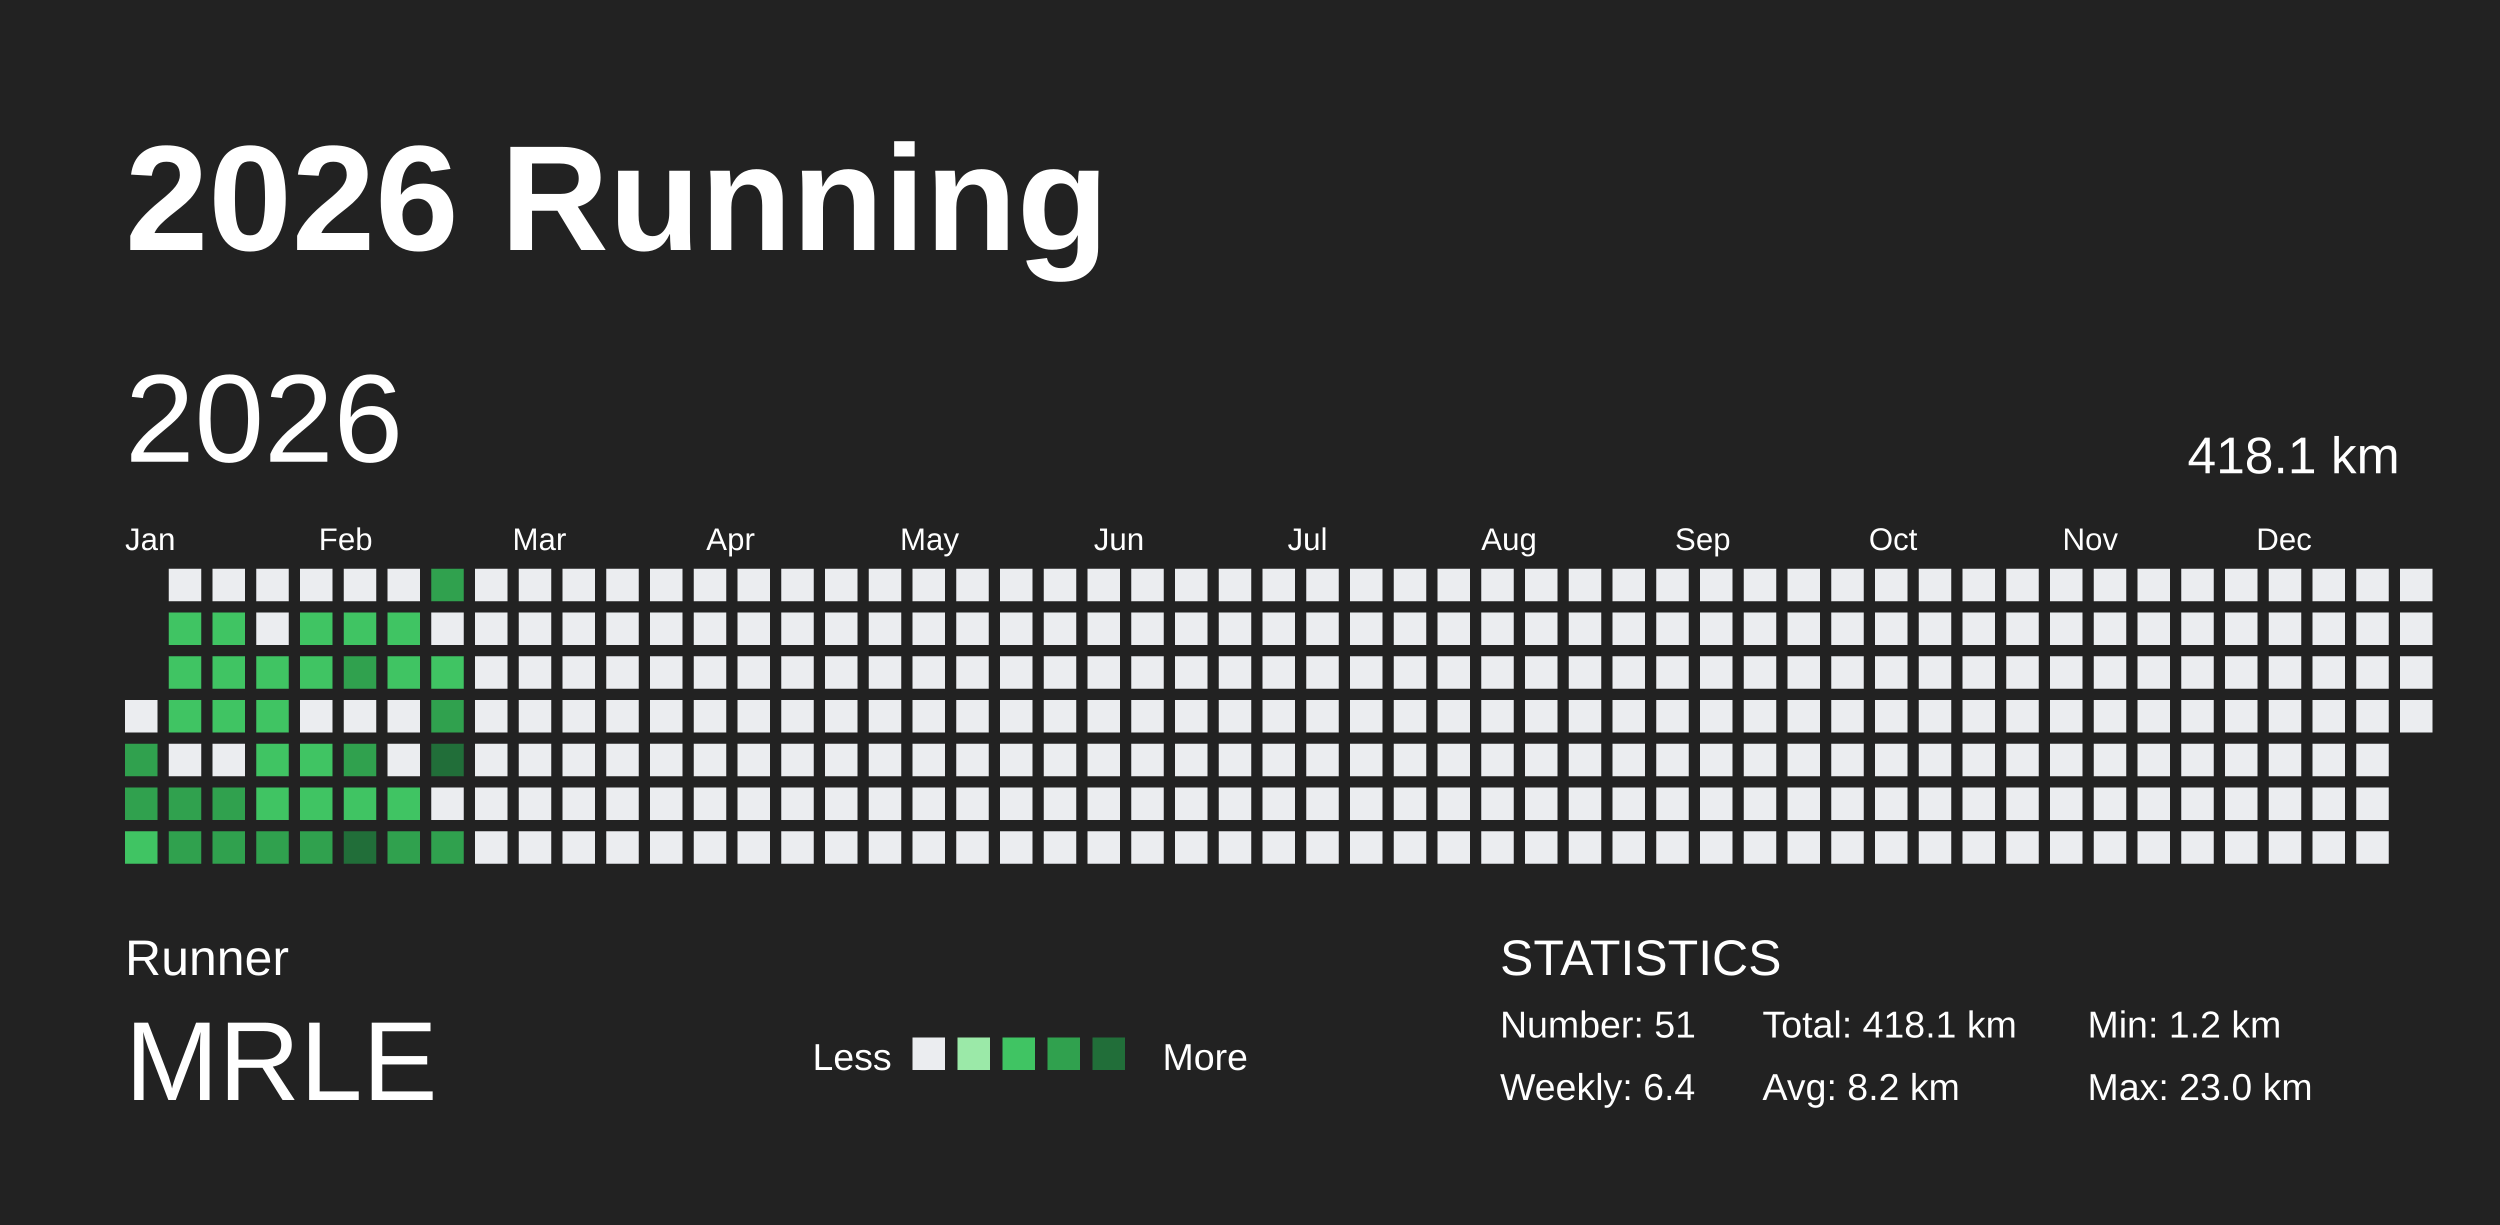
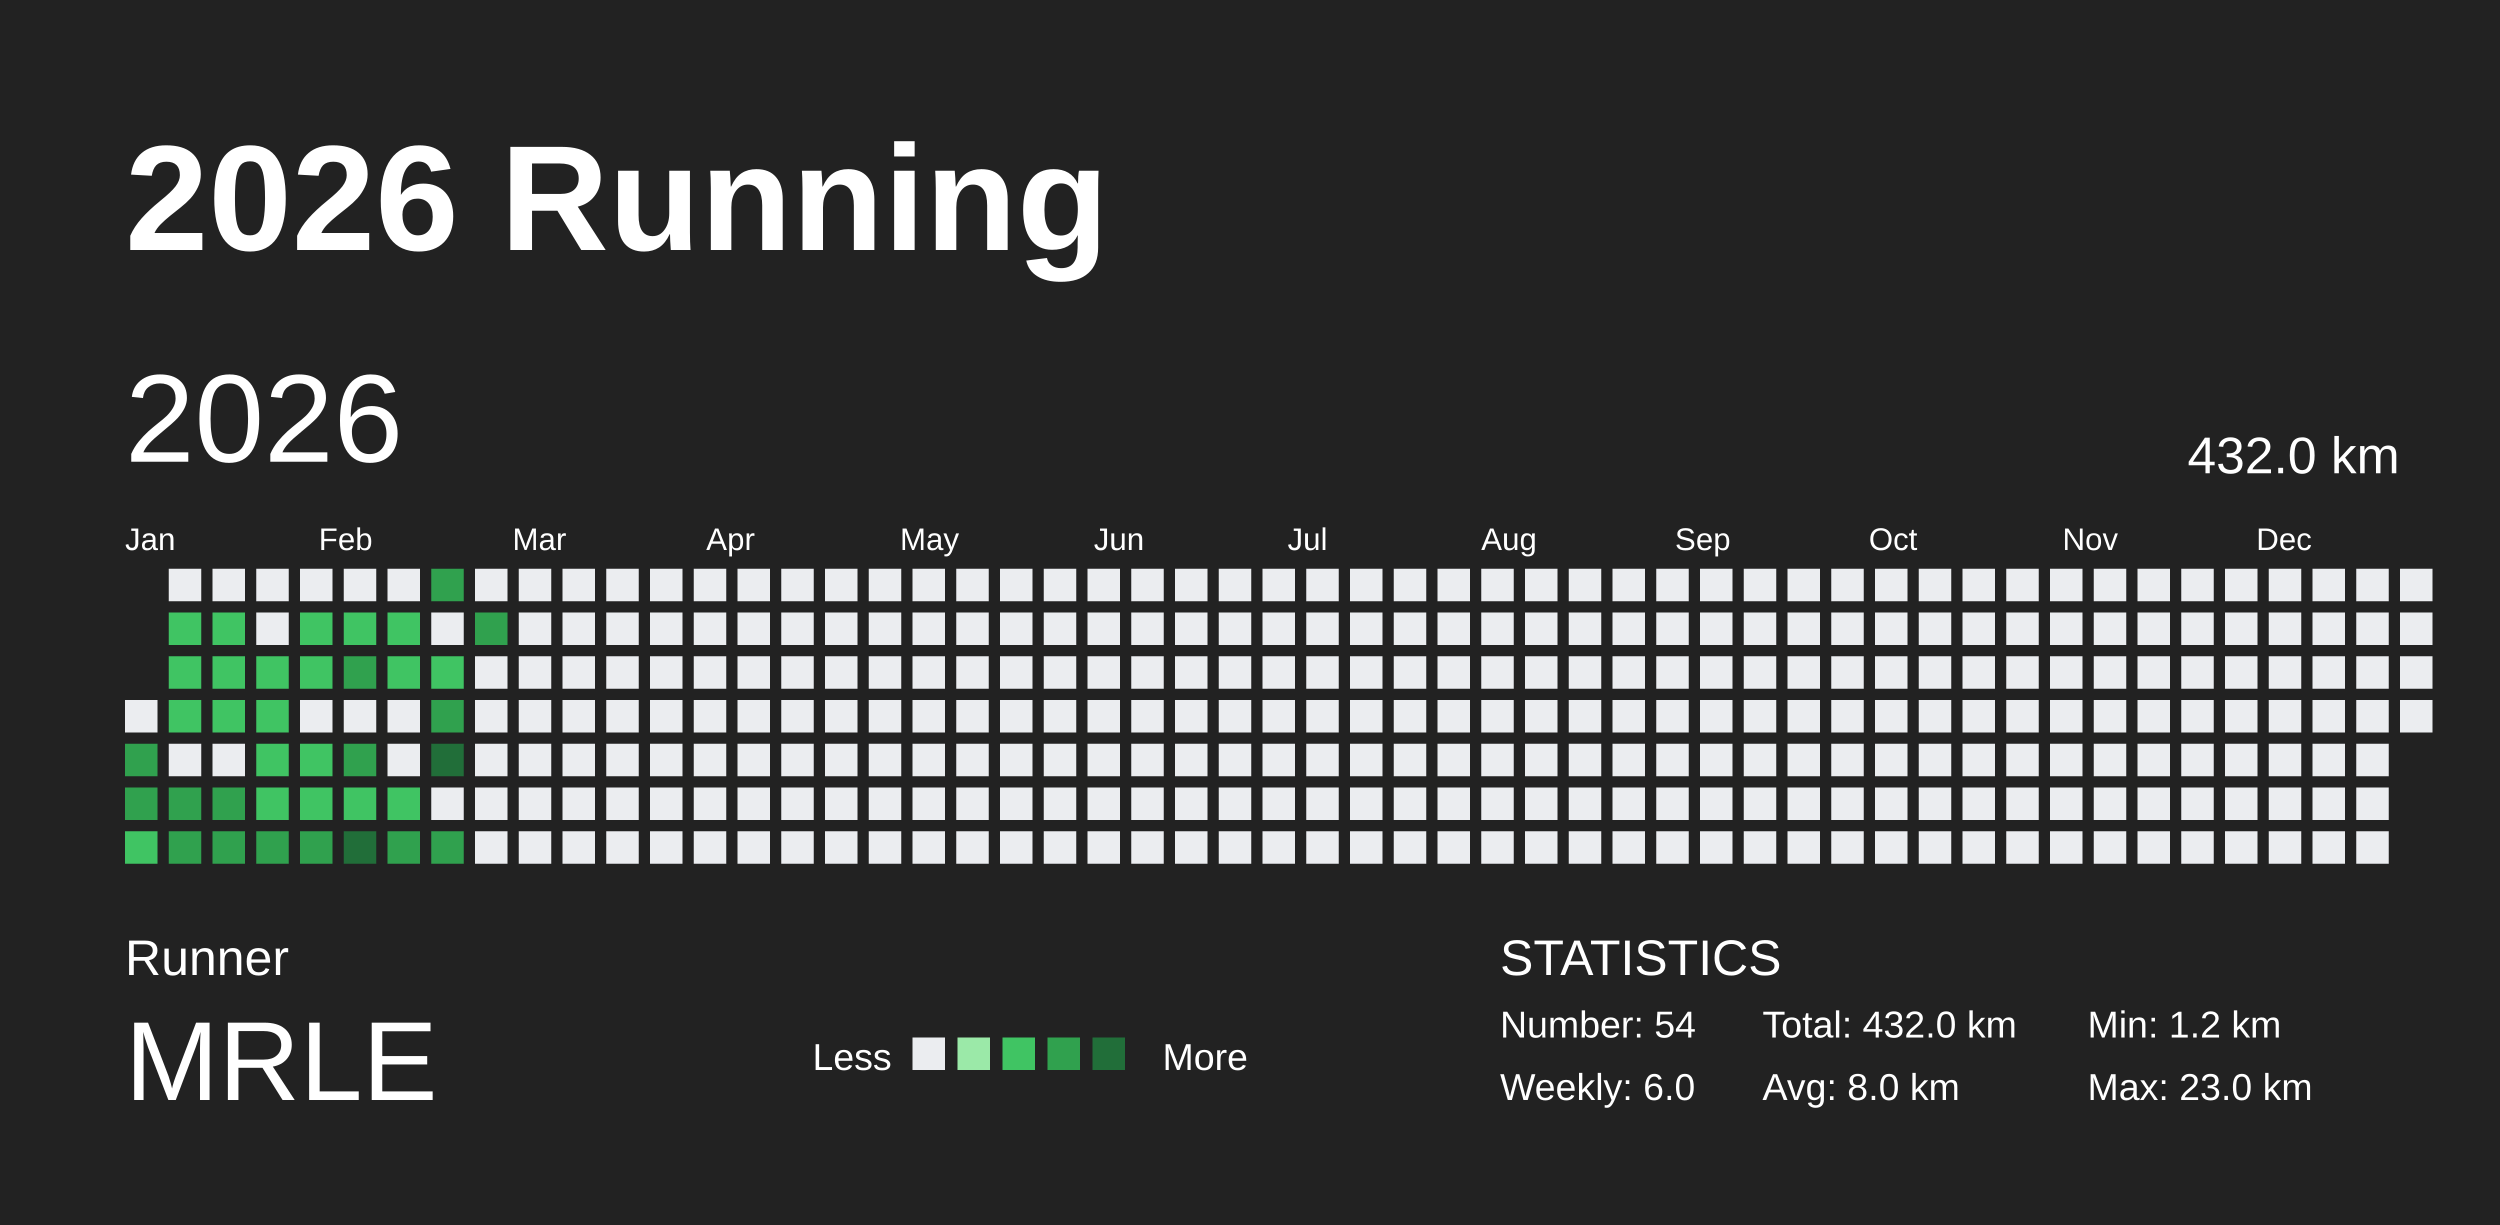
<svg xmlns="http://www.w3.org/2000/svg" baseProfile="full" height="98mm" version="1.1" viewBox="0,0,200,98" width="200mm">
  <defs />
  <rect fill="#222222" height="98" width="200" x="0" y="0" />
  <text fill="#FFFFFF" style="font-size:12px; font-family:Arial; font-weight:bold;" x="10" y="20">2026 Running</text>
  <text fill="#FFFFFF" style="font-size:4px; font-family:Arial" x="10" y="78">Runner</text>
  <text fill="#FFFFFF" style="font-size:9px; font-family:Arial" x="10" y="88">MRLE</text>
  <text fill="#FFFFFF" style="font-size:3px; font-family:Arial" x="65" y="85.6">Less</text>
  <rect fill="#ebedf0" height="2.6" width="2.6" x="73" y="83" />
  <rect fill="#9be9a8" height="2.6" width="2.6" x="76.6" y="83" />
  <rect fill="#40c463" height="2.6" width="2.6" x="80.2" y="83" />
  <rect fill="#30a14e" height="2.6" width="2.6" x="83.8" y="83" />
  <rect fill="#216e39" height="2.6" width="2.6" x="87.4" y="83" />
  <text fill="#FFFFFF" style="font-size:3px; font-family:Arial" x="93" y="85.6">More</text>
  <text fill="#FFFFFF" style="font-size:4px; font-family:Arial" x="120" y="78">STATISTICS</text>
-   <text fill="#FFFFFF" style="font-size:3px; font-family:Arial" x="120" y="83">Number: 51</text>
-   <text fill="#FFFFFF" style="font-size:3px; font-family:Arial" x="120" y="88">Weekly: 6.4</text>
-   <text fill="#FFFFFF" style="font-size:3px; font-family:Arial" x="141" y="83">Total: 418.1 km</text>
-   <text fill="#FFFFFF" style="font-size:3px; font-family:Arial" x="141" y="88">Avg: 8.2 km</text>
+   <text fill="#FFFFFF" style="font-size:3px; font-family:Arial" x="120" y="83">Number: 54</text>
+   <text fill="#FFFFFF" style="font-size:3px; font-family:Arial" x="120" y="88">Weekly: 6.0</text>
+   <text fill="#FFFFFF" style="font-size:3px; font-family:Arial" x="141" y="83">Total: 432.0 km</text>
+   <text fill="#FFFFFF" style="font-size:3px; font-family:Arial" x="141" y="88">Avg: 8.0 km</text>
  <text fill="#FFFFFF" style="font-size:3px; font-family:Arial" x="167" y="83">Min: 1.2 km</text>
  <text fill="#FFFFFF" style="font-size:3px; font-family:Arial" x="167" y="88">Max: 23.0 km</text>
  <text dominant-baseline="hanging" fill="#FFFFFF" style="font-size:10.0px; font-family:Arial;" x="10" y="30">2026</text>
-   <text dominant-baseline="hanging" fill="#FFFFFF" style="font-size:4.125px; font-family:Arial;" x="175" y="35">418.1 km</text>
+   <text dominant-baseline="hanging" fill="#FFFFFF" style="font-size:4.125px; font-family:Arial;" x="175" y="35">432.0 km</text>
  <text fill="#FFFFFF" style="font-size:2.5px; font-family:Arial" x="10.0" y="44">Jan</text>
  <text fill="#FFFFFF" style="font-size:2.5px; font-family:Arial" x="25.5" y="44">Feb</text>
  <text fill="#FFFFFF" style="font-size:2.5px; font-family:Arial" x="41.0" y="44">Mar</text>
  <text fill="#FFFFFF" style="font-size:2.5px; font-family:Arial" x="56.5" y="44">Apr</text>
  <text fill="#FFFFFF" style="font-size:2.5px; font-family:Arial" x="72.0" y="44">May</text>
  <text fill="#FFFFFF" style="font-size:2.5px; font-family:Arial" x="87.5" y="44">Jun</text>
  <text fill="#FFFFFF" style="font-size:2.5px; font-family:Arial" x="103.0" y="44">Jul</text>
  <text fill="#FFFFFF" style="font-size:2.5px; font-family:Arial" x="118.5" y="44">Aug</text>
  <text fill="#FFFFFF" style="font-size:2.5px; font-family:Arial" x="134.0" y="44">Sep</text>
  <text fill="#FFFFFF" style="font-size:2.5px; font-family:Arial" x="149.5" y="44">Oct</text>
  <text fill="#FFFFFF" style="font-size:2.5px; font-family:Arial" x="165.0" y="44">Nov</text>
  <text fill="#FFFFFF" style="font-size:2.5px; font-family:Arial" x="180.5" y="44">Dec</text>
  <rect fill="#ebedf0" height="2.6" width="2.6" x="10.0" y="56.0" />
  <rect fill="#30a14e" height="2.6" width="2.6" x="10.0" y="59.5" />
  <rect fill="#30a14e" height="2.6" width="2.6" x="10.0" y="63.0" />
  <rect fill="#40c463" height="2.6" width="2.6" x="10.0" y="66.5" />
  <rect fill="#ebedf0" height="2.6" width="2.6" x="13.5" y="45.5" />
  <rect fill="#40c463" height="2.6" width="2.6" x="13.5" y="49.0" />
  <rect fill="#40c463" height="2.6" width="2.6" x="13.5" y="52.5" />
  <rect fill="#40c463" height="2.6" width="2.6" x="13.5" y="56.0" />
  <rect fill="#ebedf0" height="2.6" width="2.6" x="13.5" y="59.5" />
  <rect fill="#30a14e" height="2.6" width="2.6" x="13.5" y="63.0" />
  <rect fill="#30a14e" height="2.6" width="2.6" x="13.5" y="66.5" />
  <rect fill="#ebedf0" height="2.6" width="2.6" x="17.0" y="45.5" />
  <rect fill="#40c463" height="2.6" width="2.6" x="17.0" y="49.0" />
  <rect fill="#40c463" height="2.6" width="2.6" x="17.0" y="52.5" />
  <rect fill="#40c463" height="2.6" width="2.6" x="17.0" y="56.0" />
  <rect fill="#ebedf0" height="2.6" width="2.6" x="17.0" y="59.5" />
  <rect fill="#30a14e" height="2.6" width="2.6" x="17.0" y="63.0" />
  <rect fill="#30a14e" height="2.6" width="2.6" x="17.0" y="66.5" />
  <rect fill="#ebedf0" height="2.6" width="2.6" x="20.5" y="45.5" />
  <rect fill="#ebedf0" height="2.6" width="2.6" x="20.5" y="49.0" />
  <rect fill="#40c463" height="2.6" width="2.6" x="20.5" y="52.5" />
  <rect fill="#40c463" height="2.6" width="2.6" x="20.5" y="56.0" />
  <rect fill="#40c463" height="2.6" width="2.6" x="20.5" y="59.5" />
  <rect fill="#40c463" height="2.6" width="2.6" x="20.5" y="63.0" />
  <rect fill="#30a14e" height="2.6" width="2.6" x="20.5" y="66.5" />
  <rect fill="#ebedf0" height="2.6" width="2.6" x="24.0" y="45.5" />
  <rect fill="#40c463" height="2.6" width="2.6" x="24.0" y="49.0" />
  <rect fill="#40c463" height="2.6" width="2.6" x="24.0" y="52.5" />
  <rect fill="#ebedf0" height="2.6" width="2.6" x="24.0" y="56.0" />
  <rect fill="#40c463" height="2.6" width="2.6" x="24.0" y="59.5" />
  <rect fill="#40c463" height="2.6" width="2.6" x="24.0" y="63.0" />
  <rect fill="#30a14e" height="2.6" width="2.6" x="24.0" y="66.5" />
  <rect fill="#ebedf0" height="2.6" width="2.6" x="27.5" y="45.5" />
  <rect fill="#40c463" height="2.6" width="2.6" x="27.5" y="49.0" />
  <rect fill="#30a14e" height="2.6" width="2.6" x="27.5" y="52.5" />
  <rect fill="#ebedf0" height="2.6" width="2.6" x="27.5" y="56.0" />
  <rect fill="#30a14e" height="2.6" width="2.6" x="27.5" y="59.5" />
  <rect fill="#40c463" height="2.6" width="2.6" x="27.5" y="63.0" />
  <rect fill="#216e39" height="2.6" width="2.6" x="27.5" y="66.5" />
  <rect fill="#ebedf0" height="2.6" width="2.6" x="31.0" y="45.5" />
  <rect fill="#40c463" height="2.6" width="2.6" x="31.0" y="49.0" />
  <rect fill="#40c463" height="2.6" width="2.6" x="31.0" y="52.5" />
  <rect fill="#ebedf0" height="2.6" width="2.6" x="31.0" y="56.0" />
  <rect fill="#ebedf0" height="2.6" width="2.6" x="31.0" y="59.5" />
  <rect fill="#40c463" height="2.6" width="2.6" x="31.0" y="63.0" />
  <rect fill="#30a14e" height="2.6" width="2.6" x="31.0" y="66.5" />
  <rect fill="#30a14e" height="2.6" width="2.6" x="34.5" y="45.5" />
  <rect fill="#ebedf0" height="2.6" width="2.6" x="34.5" y="49.0" />
  <rect fill="#40c463" height="2.6" width="2.6" x="34.5" y="52.5" />
  <rect fill="#30a14e" height="2.6" width="2.6" x="34.5" y="56.0" />
  <rect fill="#216e39" height="2.6" width="2.6" x="34.5" y="59.5" />
  <rect fill="#ebedf0" height="2.6" width="2.6" x="34.5" y="63.0" />
  <rect fill="#30a14e" height="2.6" width="2.6" x="34.5" y="66.5" />
  <rect fill="#ebedf0" height="2.6" width="2.6" x="38.0" y="45.5" />
-   <rect fill="#ebedf0" height="2.6" width="2.6" x="38.0" y="49.0" />
+   <rect fill="#30a14e" height="2.6" width="2.6" x="38.0" y="49.0" />
  <rect fill="#ebedf0" height="2.6" width="2.6" x="38.0" y="52.5" />
  <rect fill="#ebedf0" height="2.6" width="2.6" x="38.0" y="56.0" />
  <rect fill="#ebedf0" height="2.6" width="2.6" x="38.0" y="59.5" />
  <rect fill="#ebedf0" height="2.6" width="2.6" x="38.0" y="63.0" />
  <rect fill="#ebedf0" height="2.6" width="2.6" x="38.0" y="66.5" />
  <rect fill="#ebedf0" height="2.6" width="2.6" x="41.5" y="45.5" />
  <rect fill="#ebedf0" height="2.6" width="2.6" x="41.5" y="49.0" />
  <rect fill="#ebedf0" height="2.6" width="2.6" x="41.5" y="52.5" />
  <rect fill="#ebedf0" height="2.6" width="2.6" x="41.5" y="56.0" />
  <rect fill="#ebedf0" height="2.6" width="2.6" x="41.5" y="59.5" />
  <rect fill="#ebedf0" height="2.6" width="2.6" x="41.5" y="63.0" />
  <rect fill="#ebedf0" height="2.6" width="2.6" x="41.5" y="66.5" />
  <rect fill="#ebedf0" height="2.6" width="2.6" x="45.0" y="45.5" />
  <rect fill="#ebedf0" height="2.6" width="2.6" x="45.0" y="49.0" />
  <rect fill="#ebedf0" height="2.6" width="2.6" x="45.0" y="52.5" />
  <rect fill="#ebedf0" height="2.6" width="2.6" x="45.0" y="56.0" />
  <rect fill="#ebedf0" height="2.6" width="2.6" x="45.0" y="59.5" />
  <rect fill="#ebedf0" height="2.6" width="2.6" x="45.0" y="63.0" />
  <rect fill="#ebedf0" height="2.6" width="2.6" x="45.0" y="66.5" />
  <rect fill="#ebedf0" height="2.6" width="2.6" x="48.5" y="45.5" />
  <rect fill="#ebedf0" height="2.6" width="2.6" x="48.5" y="49.0" />
  <rect fill="#ebedf0" height="2.6" width="2.6" x="48.5" y="52.5" />
  <rect fill="#ebedf0" height="2.6" width="2.6" x="48.5" y="56.0" />
  <rect fill="#ebedf0" height="2.6" width="2.6" x="48.5" y="59.5" />
  <rect fill="#ebedf0" height="2.6" width="2.6" x="48.5" y="63.0" />
  <rect fill="#ebedf0" height="2.6" width="2.6" x="48.5" y="66.5" />
  <rect fill="#ebedf0" height="2.6" width="2.6" x="52.0" y="45.5" />
  <rect fill="#ebedf0" height="2.6" width="2.6" x="52.0" y="49.0" />
  <rect fill="#ebedf0" height="2.6" width="2.6" x="52.0" y="52.5" />
  <rect fill="#ebedf0" height="2.6" width="2.6" x="52.0" y="56.0" />
  <rect fill="#ebedf0" height="2.6" width="2.6" x="52.0" y="59.5" />
  <rect fill="#ebedf0" height="2.6" width="2.6" x="52.0" y="63.0" />
  <rect fill="#ebedf0" height="2.6" width="2.6" x="52.0" y="66.5" />
  <rect fill="#ebedf0" height="2.6" width="2.6" x="55.5" y="45.5" />
  <rect fill="#ebedf0" height="2.6" width="2.6" x="55.5" y="49.0" />
  <rect fill="#ebedf0" height="2.6" width="2.6" x="55.5" y="52.5" />
  <rect fill="#ebedf0" height="2.6" width="2.6" x="55.5" y="56.0" />
  <rect fill="#ebedf0" height="2.6" width="2.6" x="55.5" y="59.5" />
  <rect fill="#ebedf0" height="2.6" width="2.6" x="55.5" y="63.0" />
  <rect fill="#ebedf0" height="2.6" width="2.6" x="55.5" y="66.5" />
  <rect fill="#ebedf0" height="2.6" width="2.6" x="59.0" y="45.5" />
  <rect fill="#ebedf0" height="2.6" width="2.6" x="59.0" y="49.0" />
  <rect fill="#ebedf0" height="2.6" width="2.6" x="59.0" y="52.5" />
  <rect fill="#ebedf0" height="2.6" width="2.6" x="59.0" y="56.0" />
  <rect fill="#ebedf0" height="2.6" width="2.6" x="59.0" y="59.5" />
  <rect fill="#ebedf0" height="2.6" width="2.6" x="59.0" y="63.0" />
  <rect fill="#ebedf0" height="2.6" width="2.6" x="59.0" y="66.5" />
  <rect fill="#ebedf0" height="2.6" width="2.6" x="62.5" y="45.5" />
  <rect fill="#ebedf0" height="2.6" width="2.6" x="62.5" y="49.0" />
  <rect fill="#ebedf0" height="2.6" width="2.6" x="62.5" y="52.5" />
  <rect fill="#ebedf0" height="2.6" width="2.6" x="62.5" y="56.0" />
  <rect fill="#ebedf0" height="2.6" width="2.6" x="62.5" y="59.5" />
  <rect fill="#ebedf0" height="2.6" width="2.6" x="62.5" y="63.0" />
  <rect fill="#ebedf0" height="2.6" width="2.6" x="62.5" y="66.5" />
  <rect fill="#ebedf0" height="2.6" width="2.6" x="66.0" y="45.5" />
  <rect fill="#ebedf0" height="2.6" width="2.6" x="66.0" y="49.0" />
  <rect fill="#ebedf0" height="2.6" width="2.6" x="66.0" y="52.5" />
  <rect fill="#ebedf0" height="2.6" width="2.6" x="66.0" y="56.0" />
  <rect fill="#ebedf0" height="2.6" width="2.6" x="66.0" y="59.5" />
  <rect fill="#ebedf0" height="2.6" width="2.6" x="66.0" y="63.0" />
  <rect fill="#ebedf0" height="2.6" width="2.6" x="66.0" y="66.5" />
  <rect fill="#ebedf0" height="2.6" width="2.6" x="69.5" y="45.5" />
  <rect fill="#ebedf0" height="2.6" width="2.6" x="69.5" y="49.0" />
  <rect fill="#ebedf0" height="2.6" width="2.6" x="69.5" y="52.5" />
  <rect fill="#ebedf0" height="2.6" width="2.6" x="69.5" y="56.0" />
  <rect fill="#ebedf0" height="2.6" width="2.6" x="69.5" y="59.5" />
  <rect fill="#ebedf0" height="2.6" width="2.6" x="69.5" y="63.0" />
  <rect fill="#ebedf0" height="2.6" width="2.6" x="69.5" y="66.5" />
  <rect fill="#ebedf0" height="2.6" width="2.6" x="73.0" y="45.5" />
  <rect fill="#ebedf0" height="2.6" width="2.6" x="73.0" y="49.0" />
  <rect fill="#ebedf0" height="2.6" width="2.6" x="73.0" y="52.5" />
  <rect fill="#ebedf0" height="2.6" width="2.6" x="73.0" y="56.0" />
  <rect fill="#ebedf0" height="2.6" width="2.6" x="73.0" y="59.5" />
  <rect fill="#ebedf0" height="2.6" width="2.6" x="73.0" y="63.0" />
  <rect fill="#ebedf0" height="2.6" width="2.6" x="73.0" y="66.5" />
  <rect fill="#ebedf0" height="2.6" width="2.6" x="76.5" y="45.5" />
  <rect fill="#ebedf0" height="2.6" width="2.6" x="76.5" y="49.0" />
  <rect fill="#ebedf0" height="2.6" width="2.6" x="76.5" y="52.5" />
  <rect fill="#ebedf0" height="2.6" width="2.6" x="76.5" y="56.0" />
  <rect fill="#ebedf0" height="2.6" width="2.6" x="76.5" y="59.5" />
  <rect fill="#ebedf0" height="2.6" width="2.6" x="76.5" y="63.0" />
  <rect fill="#ebedf0" height="2.6" width="2.6" x="76.5" y="66.5" />
  <rect fill="#ebedf0" height="2.6" width="2.6" x="80.0" y="45.5" />
  <rect fill="#ebedf0" height="2.6" width="2.6" x="80.0" y="49.0" />
  <rect fill="#ebedf0" height="2.6" width="2.6" x="80.0" y="52.5" />
  <rect fill="#ebedf0" height="2.6" width="2.6" x="80.0" y="56.0" />
  <rect fill="#ebedf0" height="2.6" width="2.6" x="80.0" y="59.5" />
  <rect fill="#ebedf0" height="2.6" width="2.6" x="80.0" y="63.0" />
  <rect fill="#ebedf0" height="2.6" width="2.6" x="80.0" y="66.5" />
  <rect fill="#ebedf0" height="2.6" width="2.6" x="83.5" y="45.5" />
  <rect fill="#ebedf0" height="2.6" width="2.6" x="83.5" y="49.0" />
  <rect fill="#ebedf0" height="2.6" width="2.6" x="83.5" y="52.5" />
  <rect fill="#ebedf0" height="2.6" width="2.6" x="83.5" y="56.0" />
  <rect fill="#ebedf0" height="2.6" width="2.6" x="83.5" y="59.5" />
  <rect fill="#ebedf0" height="2.6" width="2.6" x="83.5" y="63.0" />
  <rect fill="#ebedf0" height="2.6" width="2.6" x="83.5" y="66.5" />
  <rect fill="#ebedf0" height="2.6" width="2.6" x="87.0" y="45.5" />
  <rect fill="#ebedf0" height="2.6" width="2.6" x="87.0" y="49.0" />
  <rect fill="#ebedf0" height="2.6" width="2.6" x="87.0" y="52.5" />
  <rect fill="#ebedf0" height="2.6" width="2.6" x="87.0" y="56.0" />
  <rect fill="#ebedf0" height="2.6" width="2.6" x="87.0" y="59.5" />
  <rect fill="#ebedf0" height="2.6" width="2.6" x="87.0" y="63.0" />
  <rect fill="#ebedf0" height="2.6" width="2.6" x="87.0" y="66.5" />
  <rect fill="#ebedf0" height="2.6" width="2.6" x="90.5" y="45.5" />
  <rect fill="#ebedf0" height="2.6" width="2.6" x="90.5" y="49.0" />
  <rect fill="#ebedf0" height="2.6" width="2.6" x="90.5" y="52.5" />
  <rect fill="#ebedf0" height="2.6" width="2.6" x="90.5" y="56.0" />
  <rect fill="#ebedf0" height="2.6" width="2.6" x="90.5" y="59.5" />
  <rect fill="#ebedf0" height="2.6" width="2.6" x="90.5" y="63.0" />
  <rect fill="#ebedf0" height="2.6" width="2.6" x="90.5" y="66.5" />
  <rect fill="#ebedf0" height="2.6" width="2.6" x="94.0" y="45.5" />
  <rect fill="#ebedf0" height="2.6" width="2.6" x="94.0" y="49.0" />
  <rect fill="#ebedf0" height="2.6" width="2.6" x="94.0" y="52.5" />
  <rect fill="#ebedf0" height="2.6" width="2.6" x="94.0" y="56.0" />
  <rect fill="#ebedf0" height="2.6" width="2.6" x="94.0" y="59.5" />
  <rect fill="#ebedf0" height="2.6" width="2.6" x="94.0" y="63.0" />
  <rect fill="#ebedf0" height="2.6" width="2.6" x="94.0" y="66.5" />
  <rect fill="#ebedf0" height="2.6" width="2.6" x="97.5" y="45.5" />
  <rect fill="#ebedf0" height="2.6" width="2.6" x="97.5" y="49.0" />
  <rect fill="#ebedf0" height="2.6" width="2.6" x="97.5" y="52.5" />
  <rect fill="#ebedf0" height="2.6" width="2.6" x="97.5" y="56.0" />
  <rect fill="#ebedf0" height="2.6" width="2.6" x="97.5" y="59.5" />
  <rect fill="#ebedf0" height="2.6" width="2.6" x="97.5" y="63.0" />
  <rect fill="#ebedf0" height="2.6" width="2.6" x="97.5" y="66.5" />
  <rect fill="#ebedf0" height="2.6" width="2.6" x="101.0" y="45.5" />
  <rect fill="#ebedf0" height="2.6" width="2.6" x="101.0" y="49.0" />
  <rect fill="#ebedf0" height="2.6" width="2.6" x="101.0" y="52.5" />
  <rect fill="#ebedf0" height="2.6" width="2.6" x="101.0" y="56.0" />
  <rect fill="#ebedf0" height="2.6" width="2.6" x="101.0" y="59.5" />
  <rect fill="#ebedf0" height="2.6" width="2.6" x="101.0" y="63.0" />
  <rect fill="#ebedf0" height="2.6" width="2.6" x="101.0" y="66.5" />
  <rect fill="#ebedf0" height="2.6" width="2.6" x="104.5" y="45.5" />
  <rect fill="#ebedf0" height="2.6" width="2.6" x="104.5" y="49.0" />
  <rect fill="#ebedf0" height="2.6" width="2.6" x="104.5" y="52.5" />
  <rect fill="#ebedf0" height="2.6" width="2.6" x="104.5" y="56.0" />
  <rect fill="#ebedf0" height="2.6" width="2.6" x="104.5" y="59.5" />
  <rect fill="#ebedf0" height="2.6" width="2.6" x="104.5" y="63.0" />
  <rect fill="#ebedf0" height="2.6" width="2.6" x="104.5" y="66.5" />
  <rect fill="#ebedf0" height="2.6" width="2.6" x="108.0" y="45.5" />
  <rect fill="#ebedf0" height="2.6" width="2.6" x="108.0" y="49.0" />
  <rect fill="#ebedf0" height="2.6" width="2.6" x="108.0" y="52.5" />
  <rect fill="#ebedf0" height="2.6" width="2.6" x="108.0" y="56.0" />
  <rect fill="#ebedf0" height="2.6" width="2.6" x="108.0" y="59.5" />
  <rect fill="#ebedf0" height="2.6" width="2.6" x="108.0" y="63.0" />
  <rect fill="#ebedf0" height="2.6" width="2.6" x="108.0" y="66.5" />
  <rect fill="#ebedf0" height="2.6" width="2.6" x="111.5" y="45.5" />
  <rect fill="#ebedf0" height="2.6" width="2.6" x="111.5" y="49.0" />
  <rect fill="#ebedf0" height="2.6" width="2.6" x="111.5" y="52.5" />
  <rect fill="#ebedf0" height="2.6" width="2.6" x="111.5" y="56.0" />
  <rect fill="#ebedf0" height="2.6" width="2.6" x="111.5" y="59.5" />
  <rect fill="#ebedf0" height="2.6" width="2.6" x="111.5" y="63.0" />
  <rect fill="#ebedf0" height="2.6" width="2.6" x="111.5" y="66.5" />
  <rect fill="#ebedf0" height="2.6" width="2.6" x="115.0" y="45.5" />
  <rect fill="#ebedf0" height="2.6" width="2.6" x="115.0" y="49.0" />
  <rect fill="#ebedf0" height="2.6" width="2.6" x="115.0" y="52.5" />
  <rect fill="#ebedf0" height="2.6" width="2.6" x="115.0" y="56.0" />
  <rect fill="#ebedf0" height="2.6" width="2.6" x="115.0" y="59.5" />
  <rect fill="#ebedf0" height="2.6" width="2.6" x="115.0" y="63.0" />
  <rect fill="#ebedf0" height="2.6" width="2.6" x="115.0" y="66.5" />
  <rect fill="#ebedf0" height="2.6" width="2.6" x="118.5" y="45.5" />
  <rect fill="#ebedf0" height="2.6" width="2.6" x="118.5" y="49.0" />
  <rect fill="#ebedf0" height="2.6" width="2.6" x="118.5" y="52.5" />
  <rect fill="#ebedf0" height="2.6" width="2.6" x="118.5" y="56.0" />
  <rect fill="#ebedf0" height="2.6" width="2.6" x="118.5" y="59.5" />
  <rect fill="#ebedf0" height="2.6" width="2.6" x="118.5" y="63.0" />
  <rect fill="#ebedf0" height="2.6" width="2.6" x="118.5" y="66.5" />
  <rect fill="#ebedf0" height="2.6" width="2.6" x="122.0" y="45.5" />
  <rect fill="#ebedf0" height="2.6" width="2.6" x="122.0" y="49.0" />
  <rect fill="#ebedf0" height="2.6" width="2.6" x="122.0" y="52.5" />
  <rect fill="#ebedf0" height="2.6" width="2.6" x="122.0" y="56.0" />
  <rect fill="#ebedf0" height="2.6" width="2.6" x="122.0" y="59.5" />
  <rect fill="#ebedf0" height="2.6" width="2.6" x="122.0" y="63.0" />
  <rect fill="#ebedf0" height="2.6" width="2.6" x="122.0" y="66.5" />
  <rect fill="#ebedf0" height="2.6" width="2.6" x="125.5" y="45.5" />
  <rect fill="#ebedf0" height="2.6" width="2.6" x="125.5" y="49.0" />
  <rect fill="#ebedf0" height="2.6" width="2.6" x="125.5" y="52.5" />
  <rect fill="#ebedf0" height="2.6" width="2.6" x="125.5" y="56.0" />
  <rect fill="#ebedf0" height="2.6" width="2.6" x="125.5" y="59.5" />
  <rect fill="#ebedf0" height="2.6" width="2.6" x="125.5" y="63.0" />
  <rect fill="#ebedf0" height="2.6" width="2.6" x="125.5" y="66.5" />
  <rect fill="#ebedf0" height="2.6" width="2.6" x="129.0" y="45.5" />
  <rect fill="#ebedf0" height="2.6" width="2.6" x="129.0" y="49.0" />
  <rect fill="#ebedf0" height="2.6" width="2.6" x="129.0" y="52.5" />
  <rect fill="#ebedf0" height="2.6" width="2.6" x="129.0" y="56.0" />
  <rect fill="#ebedf0" height="2.6" width="2.6" x="129.0" y="59.5" />
  <rect fill="#ebedf0" height="2.6" width="2.6" x="129.0" y="63.0" />
  <rect fill="#ebedf0" height="2.6" width="2.6" x="129.0" y="66.5" />
  <rect fill="#ebedf0" height="2.6" width="2.6" x="132.5" y="45.5" />
  <rect fill="#ebedf0" height="2.6" width="2.6" x="132.5" y="49.0" />
  <rect fill="#ebedf0" height="2.6" width="2.6" x="132.5" y="52.5" />
  <rect fill="#ebedf0" height="2.6" width="2.6" x="132.5" y="56.0" />
  <rect fill="#ebedf0" height="2.6" width="2.6" x="132.5" y="59.5" />
  <rect fill="#ebedf0" height="2.6" width="2.6" x="132.5" y="63.0" />
  <rect fill="#ebedf0" height="2.6" width="2.6" x="132.5" y="66.5" />
  <rect fill="#ebedf0" height="2.6" width="2.6" x="136.0" y="45.5" />
  <rect fill="#ebedf0" height="2.6" width="2.6" x="136.0" y="49.0" />
  <rect fill="#ebedf0" height="2.6" width="2.6" x="136.0" y="52.5" />
  <rect fill="#ebedf0" height="2.6" width="2.6" x="136.0" y="56.0" />
  <rect fill="#ebedf0" height="2.6" width="2.6" x="136.0" y="59.5" />
  <rect fill="#ebedf0" height="2.6" width="2.6" x="136.0" y="63.0" />
  <rect fill="#ebedf0" height="2.6" width="2.6" x="136.0" y="66.5" />
  <rect fill="#ebedf0" height="2.6" width="2.6" x="139.5" y="45.5" />
  <rect fill="#ebedf0" height="2.6" width="2.6" x="139.5" y="49.0" />
  <rect fill="#ebedf0" height="2.6" width="2.6" x="139.5" y="52.5" />
  <rect fill="#ebedf0" height="2.6" width="2.6" x="139.5" y="56.0" />
  <rect fill="#ebedf0" height="2.6" width="2.6" x="139.5" y="59.5" />
  <rect fill="#ebedf0" height="2.6" width="2.6" x="139.5" y="63.0" />
  <rect fill="#ebedf0" height="2.6" width="2.6" x="139.5" y="66.5" />
  <rect fill="#ebedf0" height="2.6" width="2.6" x="143.0" y="45.5" />
  <rect fill="#ebedf0" height="2.6" width="2.6" x="143.0" y="49.0" />
  <rect fill="#ebedf0" height="2.6" width="2.6" x="143.0" y="52.5" />
  <rect fill="#ebedf0" height="2.6" width="2.6" x="143.0" y="56.0" />
  <rect fill="#ebedf0" height="2.6" width="2.6" x="143.0" y="59.5" />
  <rect fill="#ebedf0" height="2.6" width="2.6" x="143.0" y="63.0" />
  <rect fill="#ebedf0" height="2.6" width="2.6" x="143.0" y="66.5" />
  <rect fill="#ebedf0" height="2.6" width="2.6" x="146.5" y="45.5" />
  <rect fill="#ebedf0" height="2.6" width="2.6" x="146.5" y="49.0" />
  <rect fill="#ebedf0" height="2.6" width="2.6" x="146.5" y="52.5" />
  <rect fill="#ebedf0" height="2.6" width="2.6" x="146.5" y="56.0" />
  <rect fill="#ebedf0" height="2.6" width="2.6" x="146.5" y="59.5" />
  <rect fill="#ebedf0" height="2.6" width="2.6" x="146.5" y="63.0" />
  <rect fill="#ebedf0" height="2.6" width="2.6" x="146.5" y="66.5" />
  <rect fill="#ebedf0" height="2.6" width="2.6" x="150.0" y="45.5" />
  <rect fill="#ebedf0" height="2.6" width="2.6" x="150.0" y="49.0" />
  <rect fill="#ebedf0" height="2.6" width="2.6" x="150.0" y="52.5" />
  <rect fill="#ebedf0" height="2.6" width="2.6" x="150.0" y="56.0" />
  <rect fill="#ebedf0" height="2.6" width="2.6" x="150.0" y="59.5" />
  <rect fill="#ebedf0" height="2.6" width="2.6" x="150.0" y="63.0" />
  <rect fill="#ebedf0" height="2.6" width="2.6" x="150.0" y="66.5" />
  <rect fill="#ebedf0" height="2.6" width="2.6" x="153.5" y="45.5" />
  <rect fill="#ebedf0" height="2.6" width="2.6" x="153.5" y="49.0" />
  <rect fill="#ebedf0" height="2.6" width="2.6" x="153.5" y="52.5" />
  <rect fill="#ebedf0" height="2.6" width="2.6" x="153.5" y="56.0" />
  <rect fill="#ebedf0" height="2.6" width="2.6" x="153.5" y="59.5" />
  <rect fill="#ebedf0" height="2.6" width="2.6" x="153.5" y="63.0" />
  <rect fill="#ebedf0" height="2.6" width="2.6" x="153.5" y="66.5" />
  <rect fill="#ebedf0" height="2.6" width="2.6" x="157.0" y="45.5" />
  <rect fill="#ebedf0" height="2.6" width="2.6" x="157.0" y="49.0" />
  <rect fill="#ebedf0" height="2.6" width="2.6" x="157.0" y="52.5" />
  <rect fill="#ebedf0" height="2.6" width="2.6" x="157.0" y="56.0" />
  <rect fill="#ebedf0" height="2.6" width="2.6" x="157.0" y="59.5" />
  <rect fill="#ebedf0" height="2.6" width="2.6" x="157.0" y="63.0" />
  <rect fill="#ebedf0" height="2.6" width="2.6" x="157.0" y="66.5" />
  <rect fill="#ebedf0" height="2.6" width="2.6" x="160.5" y="45.5" />
  <rect fill="#ebedf0" height="2.6" width="2.6" x="160.5" y="49.0" />
  <rect fill="#ebedf0" height="2.6" width="2.6" x="160.5" y="52.5" />
  <rect fill="#ebedf0" height="2.6" width="2.6" x="160.5" y="56.0" />
  <rect fill="#ebedf0" height="2.6" width="2.6" x="160.5" y="59.5" />
  <rect fill="#ebedf0" height="2.6" width="2.6" x="160.5" y="63.0" />
  <rect fill="#ebedf0" height="2.6" width="2.6" x="160.5" y="66.5" />
  <rect fill="#ebedf0" height="2.6" width="2.6" x="164.0" y="45.5" />
  <rect fill="#ebedf0" height="2.6" width="2.6" x="164.0" y="49.0" />
  <rect fill="#ebedf0" height="2.6" width="2.6" x="164.0" y="52.5" />
  <rect fill="#ebedf0" height="2.6" width="2.6" x="164.0" y="56.0" />
  <rect fill="#ebedf0" height="2.6" width="2.6" x="164.0" y="59.5" />
  <rect fill="#ebedf0" height="2.6" width="2.6" x="164.0" y="63.0" />
  <rect fill="#ebedf0" height="2.6" width="2.6" x="164.0" y="66.5" />
  <rect fill="#ebedf0" height="2.6" width="2.6" x="167.5" y="45.5" />
  <rect fill="#ebedf0" height="2.6" width="2.6" x="167.5" y="49.0" />
  <rect fill="#ebedf0" height="2.6" width="2.6" x="167.5" y="52.5" />
  <rect fill="#ebedf0" height="2.6" width="2.6" x="167.5" y="56.0" />
  <rect fill="#ebedf0" height="2.6" width="2.6" x="167.5" y="59.5" />
  <rect fill="#ebedf0" height="2.6" width="2.6" x="167.5" y="63.0" />
  <rect fill="#ebedf0" height="2.6" width="2.6" x="167.5" y="66.5" />
  <rect fill="#ebedf0" height="2.6" width="2.6" x="171.0" y="45.5" />
  <rect fill="#ebedf0" height="2.6" width="2.6" x="171.0" y="49.0" />
  <rect fill="#ebedf0" height="2.6" width="2.6" x="171.0" y="52.5" />
  <rect fill="#ebedf0" height="2.6" width="2.6" x="171.0" y="56.0" />
  <rect fill="#ebedf0" height="2.6" width="2.6" x="171.0" y="59.5" />
  <rect fill="#ebedf0" height="2.6" width="2.6" x="171.0" y="63.0" />
  <rect fill="#ebedf0" height="2.6" width="2.6" x="171.0" y="66.5" />
  <rect fill="#ebedf0" height="2.6" width="2.6" x="174.5" y="45.5" />
  <rect fill="#ebedf0" height="2.6" width="2.6" x="174.5" y="49.0" />
  <rect fill="#ebedf0" height="2.6" width="2.6" x="174.5" y="52.5" />
  <rect fill="#ebedf0" height="2.6" width="2.6" x="174.5" y="56.0" />
  <rect fill="#ebedf0" height="2.6" width="2.6" x="174.5" y="59.5" />
  <rect fill="#ebedf0" height="2.6" width="2.6" x="174.5" y="63.0" />
  <rect fill="#ebedf0" height="2.6" width="2.6" x="174.5" y="66.5" />
  <rect fill="#ebedf0" height="2.6" width="2.6" x="178.0" y="45.5" />
  <rect fill="#ebedf0" height="2.6" width="2.6" x="178.0" y="49.0" />
  <rect fill="#ebedf0" height="2.6" width="2.6" x="178.0" y="52.5" />
  <rect fill="#ebedf0" height="2.6" width="2.6" x="178.0" y="56.0" />
  <rect fill="#ebedf0" height="2.6" width="2.6" x="178.0" y="59.5" />
  <rect fill="#ebedf0" height="2.6" width="2.6" x="178.0" y="63.0" />
  <rect fill="#ebedf0" height="2.6" width="2.6" x="178.0" y="66.5" />
  <rect fill="#ebedf0" height="2.6" width="2.6" x="181.5" y="45.5" />
  <rect fill="#ebedf0" height="2.6" width="2.6" x="181.5" y="49.0" />
  <rect fill="#ebedf0" height="2.6" width="2.6" x="181.5" y="52.5" />
  <rect fill="#ebedf0" height="2.6" width="2.6" x="181.5" y="56.0" />
  <rect fill="#ebedf0" height="2.6" width="2.6" x="181.5" y="59.5" />
  <rect fill="#ebedf0" height="2.6" width="2.6" x="181.5" y="63.0" />
  <rect fill="#ebedf0" height="2.6" width="2.6" x="181.5" y="66.5" />
  <rect fill="#ebedf0" height="2.6" width="2.6" x="185.0" y="45.5" />
  <rect fill="#ebedf0" height="2.6" width="2.6" x="185.0" y="49.0" />
  <rect fill="#ebedf0" height="2.6" width="2.6" x="185.0" y="52.5" />
  <rect fill="#ebedf0" height="2.6" width="2.6" x="185.0" y="56.0" />
  <rect fill="#ebedf0" height="2.6" width="2.6" x="185.0" y="59.5" />
  <rect fill="#ebedf0" height="2.6" width="2.6" x="185.0" y="63.0" />
  <rect fill="#ebedf0" height="2.6" width="2.6" x="185.0" y="66.5" />
  <rect fill="#ebedf0" height="2.6" width="2.6" x="188.5" y="45.5" />
  <rect fill="#ebedf0" height="2.6" width="2.6" x="188.5" y="49.0" />
  <rect fill="#ebedf0" height="2.6" width="2.6" x="188.5" y="52.5" />
  <rect fill="#ebedf0" height="2.6" width="2.6" x="188.5" y="56.0" />
  <rect fill="#ebedf0" height="2.6" width="2.6" x="188.5" y="59.5" />
  <rect fill="#ebedf0" height="2.6" width="2.6" x="188.5" y="63.0" />
  <rect fill="#ebedf0" height="2.6" width="2.6" x="188.5" y="66.5" />
  <rect fill="#ebedf0" height="2.6" width="2.6" x="192.0" y="45.5" />
  <rect fill="#ebedf0" height="2.6" width="2.6" x="192.0" y="49.0" />
  <rect fill="#ebedf0" height="2.6" width="2.6" x="192.0" y="52.5" />
  <rect fill="#ebedf0" height="2.6" width="2.6" x="192.0" y="56.0" />
</svg>
